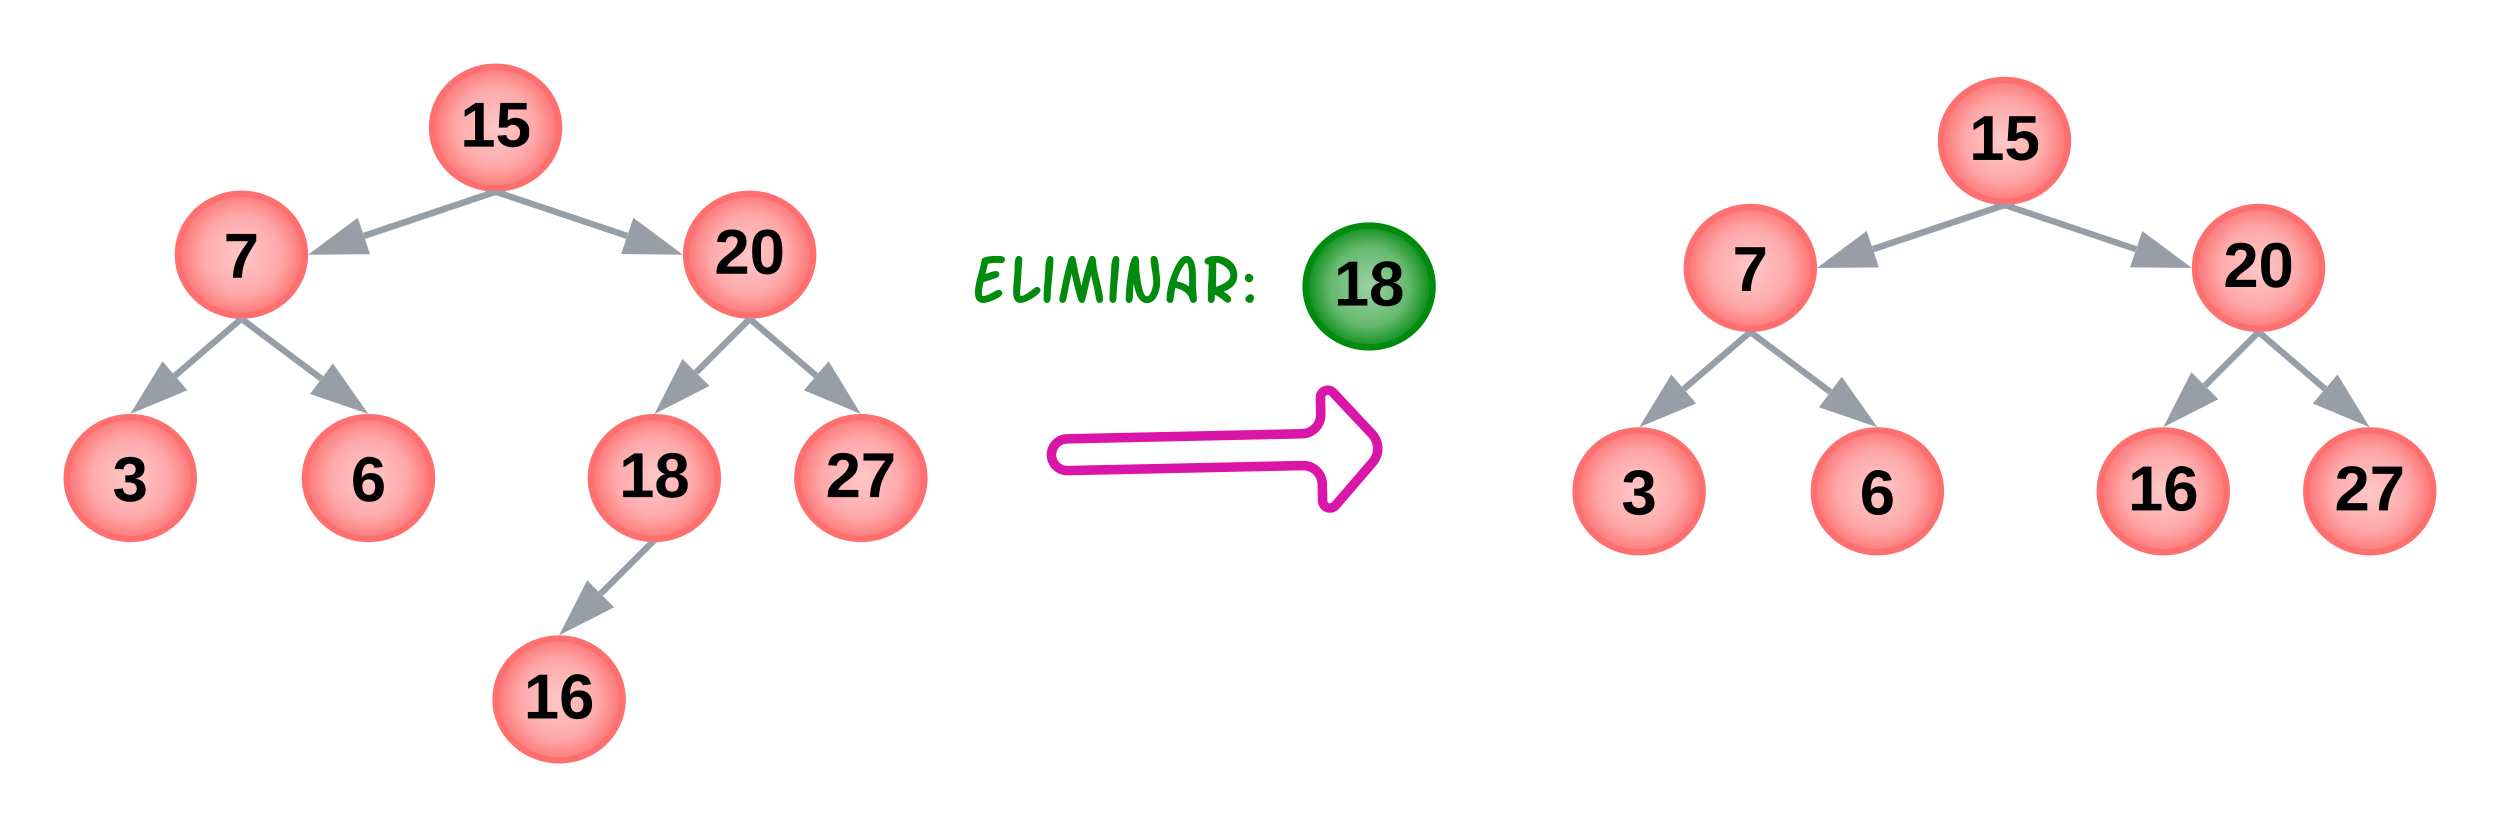
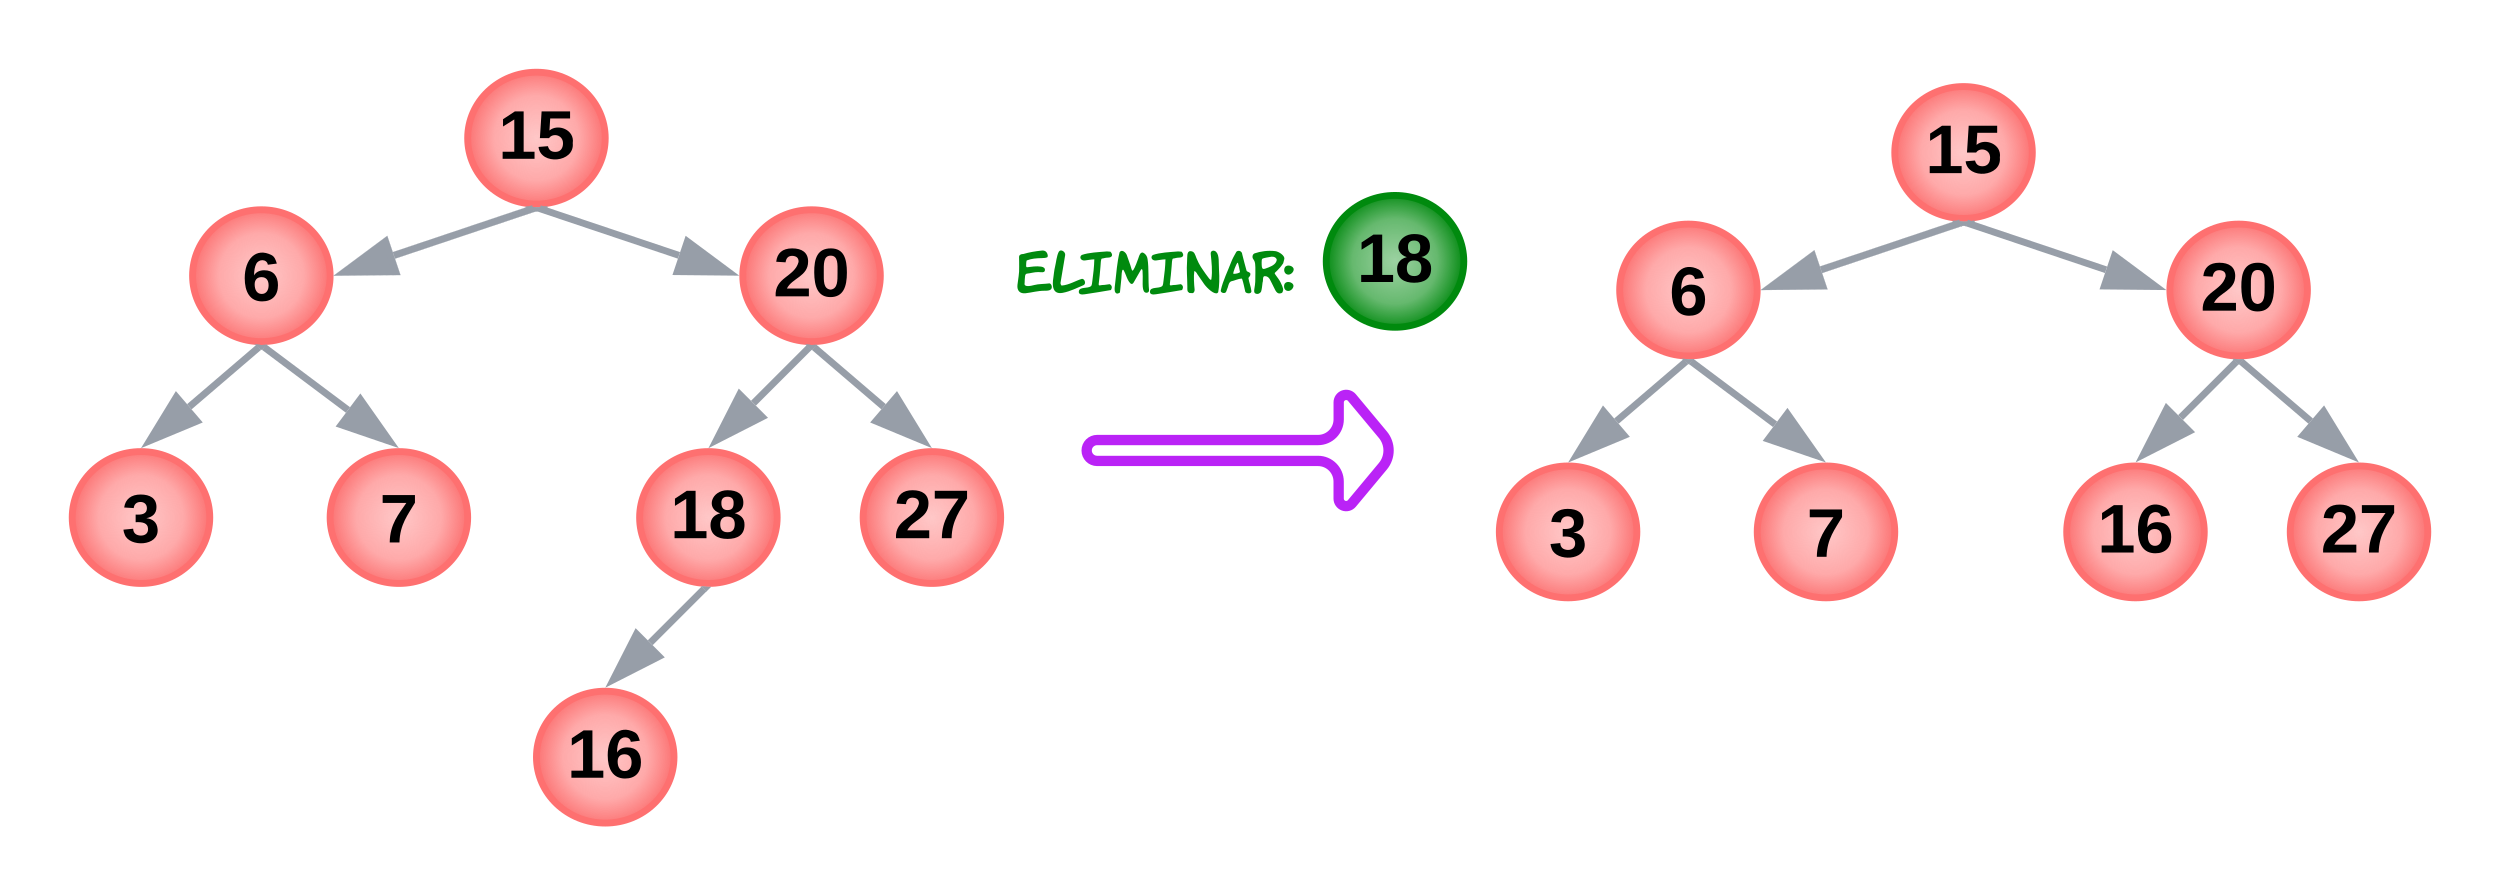
- <svg xmlns="http://www.w3.org/2000/svg" xmlns:ns1="lucid" xmlns:xlink="http://www.w3.org/1999/xlink" width="787" height="260.35">
+ <svg xmlns="http://www.w3.org/2000/svg" xmlns:ns1="lucid" xmlns:xlink="http://www.w3.org/1999/xlink" width="727" height="260.35">
  <g transform="translate(-2404 261)" ns1:page-tab-id="0_0">
    <path d="M2580-220.83c0 10.6-8.95 19.18-20 19.18s-20-8.6-20-19.18 8.95-19.17 20-19.17 20 8.6 20 19.17z" stroke="#fe7070" stroke-width="2" fill="url(#a)" />
    <path d="M2545-229.83a6 6 0 0 1 6-6h18a6 6 0 0 1 6 6v18a6 6 0 0 1-6 6h-18a6 6 0 0 1-6-6z" stroke="#000" stroke-opacity="0" stroke-width="3" fill-opacity="0" />
    <use xlink:href="#b" transform="matrix(1,0,0,1,2550,-230.8256) translate(-1.111111 16)" />
    <path d="M2500-180.83c0 10.6-8.95 19.18-20 19.18s-20-8.6-20-19.18 8.95-19.17 20-19.17 20 8.6 20 19.17z" stroke="#fe7070" stroke-width="2" fill="url(#c)" />
    <path d="M2465-189.83a6 6 0 0 1 6-6h18a6 6 0 0 1 6 6v18a6 6 0 0 1-6 6h-18a6 6 0 0 1-6-6z" stroke="#000" stroke-opacity="0" stroke-width="3" fill-opacity="0" />
    <use xlink:href="#d" transform="matrix(1,0,0,1,2470,-190.8256) translate(4.444444 17.25)" />
    <path d="M2660-180.83c0 10.6-8.95 19.18-20 19.18s-20-8.6-20-19.18 8.95-19.17 20-19.17 20 8.6 20 19.17z" stroke="#fe7070" stroke-width="2" fill="url(#e)" />
    <path d="M2625-189.83a6 6 0 0 1 6-6h18a6 6 0 0 1 6 6v18a6 6 0 0 1-6 6h-18a6 6 0 0 1-6-6z" stroke="#000" stroke-opacity="0" stroke-width="3" fill-opacity="0" />
    <use xlink:href="#f" transform="matrix(1,0,0,1,2630,-190.8256) translate(-1.111111 16)" />
    <path d="M2465-110.5c0 10.6-8.95 19.17-20 19.17s-20-8.58-20-19.17c0-10.6 8.95-19.18 20-19.18s20 8.6 20 19.18z" stroke="#fe7070" stroke-width="2" fill="url(#g)" />
    <path d="M2430-119.5a6 6 0 0 1 6-6h18a6 6 0 0 1 6 6v18a6 6 0 0 1-6 6h-18a6 6 0 0 1-6-6z" stroke="#000" stroke-opacity="0" stroke-width="3" fill-opacity="0" />
    <use xlink:href="#h" transform="matrix(1,0,0,1,2435,-120.5005) translate(4.444444 17.25)" />
    <path d="M2540-110.5c0 10.6-8.95 19.17-20 19.17s-20-8.58-20-19.17c0-10.6 8.95-19.18 20-19.18s20 8.6 20 19.18z" stroke="#fe7070" stroke-width="2" fill="url(#i)" />
    <path d="M2505-119.5a6 6 0 0 1 6-6h18a6 6 0 0 1 6 6v18a6 6 0 0 1-6 6h-18a6 6 0 0 1-6-6z" stroke="#000" stroke-opacity="0" stroke-width="3" fill-opacity="0" />
    <use xlink:href="#j" transform="matrix(1,0,0,1,2510,-120.5005) translate(4.444444 17.25)" />
    <path d="M2695-110.5c0 10.6-8.95 19.17-20 19.17s-20-8.58-20-19.17c0-10.6 8.95-19.18 20-19.18s20 8.6 20 19.18z" stroke="#fe7070" stroke-width="2" fill="url(#k)" />
    <path d="M2660-119.5a6 6 0 0 1 6-6h18a6 6 0 0 1 6 6v18a6 6 0 0 1-6 6h-18a6 6 0 0 1-6-6z" stroke="#000" stroke-opacity="0" stroke-width="3" fill-opacity="0" />
    <use xlink:href="#l" transform="matrix(1,0,0,1,2665,-120.5005) translate(-1.111111 16)" />
    <path d="M2630-110.5c0 10.6-8.95 19.17-20 19.17s-20-8.58-20-19.17c0-10.6 8.95-19.18 20-19.18s20 8.6 20 19.18z" stroke="#fe7070" stroke-width="2" fill="url(#m)" />
    <path d="M2595-119.5a6 6 0 0 1 6-6h18a6 6 0 0 1 6 6v18a6 6 0 0 1-6 6h-18a6 6 0 0 1-6-6z" stroke="#000" stroke-opacity="0" stroke-width="3" fill-opacity="0" />
    <use xlink:href="#n" transform="matrix(1,0,0,1,2600,-120.5005) translate(-1.111111 16)" />
    <path d="M2559.37-199.38l-40.5 13.6-.65-1.9 40.5-13.6z" stroke="#979ea8" stroke-width=".05" fill="#979ea8" />
    <path d="M2563.16-200.66l-3.8 1.28-.5-1.4 1.1.13 1.65-.06 1.45-.3z" fill="#979ea8" />
    <path d="M2563.2-200.64l-3.87 1.3-.5-1.47 1.13.13 1.65-.06 1.47-.3zm-1.6-.04l-1.65.06-1.04-.13.46 1.34 3.77-1.27-.1-.3z" stroke="#979ea8" stroke-width=".05" fill="#979ea8" />
    <path d="M2519.07-182l-15 .14 12.04-8.93z" fill="#979ea8" />
    <path d="M2520.45-181.02l-19.45.2 15.62-11.6zm-13.3-1.87l10.53-.1-2.07-6.17z" stroke="#979ea8" stroke-width=".05" fill="#979ea8" />
    <use xlink:href="#o" transform="matrix(1,0,0,1,2530.5,-201.7884) translate(0.005 18.26389)" />
    <path d="M2560.95-200.33l40.5 13.6" stroke="#979ea8" stroke-width="2" fill="none" />
    <path d="M2559.95-200.65l1.14-.04-.45 1.32-3.8-1.28.1-.36z" stroke="#979ea8" stroke-width=".05" fill="#979ea8" />
    <path d="M2615.93-181.86l-15-.15 2.96-8.8z" stroke="#979ea8" stroke-width="2" fill="#979ea8" />
    <path d="M2480.8-160.05l24.4 18.28" stroke="#979ea8" stroke-width="2" fill="none" />
    <path d="M2479.95-160.65l1.37-.05-1.1 1.46-2.2-1.65z" stroke="#979ea8" stroke-width=".05" fill="#979ea8" />
    <path d="M2517.4-132.62l-14.18-4.84 5.55-7.42z" stroke="#979ea8" stroke-width="2" fill="#979ea8" />
    <path d="M2479.24-160l-20.2 17.3" stroke="#979ea8" stroke-width="2" fill="none" />
    <path d="M2479.95-160.65l1.65-.06-1.73 1.48-1.3-1.52.08-.07z" stroke="#979ea8" stroke-width=".05" fill="#979ea8" />
    <path d="M2447.46-132.78l7.82-12.8 6.03 7.04z" stroke="#979ea8" stroke-width="2" fill="#979ea8" />
    <path d="M2639.3-159.94l-16.2 16.2" stroke="#979ea8" stroke-width="2" fill="none" />
    <path d="M2639.95-160.65l1.52-.05-1.5 1.48-1.4-1.4.17-.18z" stroke="#979ea8" stroke-width=".05" fill="#979ea8" />
    <path d="M2612.3-132.96l6.8-13.36 6.56 6.55z" stroke="#979ea8" stroke-width="2" fill="#979ea8" />
    <path d="M2640.76-160l20.2 17.3" stroke="#979ea8" stroke-width="2" fill="none" />
    <path d="M2639.95-160.65l1.44-.05-1.27 1.48-1.92-1.65z" stroke="#979ea8" stroke-width=".05" fill="#979ea8" />
    <path d="M2672.54-132.78l-13.85-5.76 6.02-7.04z" stroke="#979ea8" stroke-width="2" fill="#979ea8" />
    <path d="M2600-40.83c0 10.6-8.95 19.18-20 19.18s-20-8.6-20-19.18c0-10.6 8.95-19.17 20-19.17s20 8.6 20 19.17z" stroke="#fe7070" stroke-width="2" fill="url(#p)" />
    <path d="M2565-49.83a6 6 0 0 1 6-6h18a6 6 0 0 1 6 6v18a6 6 0 0 1-6 6h-18a6 6 0 0 1-6-6z" stroke="#000" stroke-opacity="0" stroke-width="3" fill-opacity="0" />
    <use xlink:href="#q" transform="matrix(1,0,0,1,2570,-50.82556) translate(-1.111111 16)" />
    <path d="M2608.7-89.7l-15.62 15.62" stroke="#979ea8" stroke-width="2" fill="none" />
    <path d="M2609.95-90.32l.82-.03-1.4 1.4-1.4-1.43.17-.17z" stroke="#979ea8" stroke-width=".05" fill="#979ea8" />
    <path d="M2582.3-63.3l6.8-13.35 6.55 6.55z" stroke="#979ea8" stroke-width="2" fill="#979ea8" />
-     <path d="M2695-185.65a6 6 0 0 1 6-6h108a6 6 0 0 1 6 6v21.57a6 6 0 0 1-6 6h-108a6 6 0 0 1-6-6z" fill="none" />
-     <use xlink:href="#r" transform="matrix(1,0,0,1,2695,-191.6511) translate(14.60612 26.01693)" />
-     <path d="M2855-170.83c0 10.6-8.95 19.18-20 19.18s-20-8.6-20-19.18 8.95-19.17 20-19.17 20 8.6 20 19.17z" stroke="#008a0e" stroke-width="2" fill="url(#s)" />
-     <path d="M2820-179.83a6 6 0 0 1 6-6h18a6 6 0 0 1 6 6v18a6 6 0 0 1-6 6h-18a6 6 0 0 1-6-6z" stroke="#000" stroke-opacity="0" stroke-width="3" fill-opacity="0" />
-     <use xlink:href="#n" transform="matrix(1,0,0,1,2825,-180.8256) translate(-1.111111 16)" />
-     <path d="M2735-117.75a5 5 0 0 1 4.9-5.1l74-1.6a6 6 0 0 0 5.87-6.12l-.1-5.25a2.3 2.3 0 0 1 3.97-1.62l12.26 13.06a6.68 6.68 0 0 1 .2 8.93l-11.7 13.58a2.3 2.3 0 0 1-4.04-1.46l-.1-5.24a6 6 0 0 0-6.14-5.87l-74 1.58a5 5 0 0 1-5.12-4.9z" stroke="#d916a8" stroke-width="3" fill-opacity="0" />
-     <path d="M3055-216.65c0 10.6-8.95 19.17-20 19.17s-20-8.58-20-19.17c0-10.6 8.95-19.18 20-19.18s20 8.6 20 19.18z" stroke="#fe7070" stroke-width="2" fill="url(#t)" />
-     <path d="M3020-225.65a6 6 0 0 1 6-6h18a6 6 0 0 1 6 6v18a6 6 0 0 1-6 6h-18a6 6 0 0 1-6-6z" stroke="#000" stroke-opacity="0" stroke-width="3" fill-opacity="0" />
-     <use xlink:href="#b" transform="matrix(1,0,0,1,3025,-226.6511) translate(-1.111111 16)" />
-     <path d="M2975-176.65c0 10.6-8.95 19.17-20 19.17s-20-8.58-20-19.17c0-10.6 8.95-19.18 20-19.18s20 8.6 20 19.18z" stroke="#fe7070" stroke-width="2" fill="url(#u)" />
-     <path d="M2940-185.65a6 6 0 0 1 6-6h18a6 6 0 0 1 6 6v18a6 6 0 0 1-6 6h-18a6 6 0 0 1-6-6z" stroke="#000" stroke-opacity="0" stroke-width="3" fill-opacity="0" />
-     <use xlink:href="#d" transform="matrix(1,0,0,1,2945,-186.6511) translate(4.444444 17.25)" />
-     <path d="M3135-176.65c0 10.6-8.95 19.17-20 19.17s-20-8.58-20-19.17c0-10.6 8.95-19.18 20-19.18s20 8.6 20 19.18z" stroke="#fe7070" stroke-width="2" fill="url(#v)" />
-     <path d="M3100-185.65a6 6 0 0 1 6-6h18a6 6 0 0 1 6 6v18a6 6 0 0 1-6 6h-18a6 6 0 0 1-6-6z" stroke="#000" stroke-opacity="0" stroke-width="3" fill-opacity="0" />
-     <use xlink:href="#f" transform="matrix(1,0,0,1,3105,-186.6511) translate(-1.111111 16)" />
-     <path d="M2940-106.33c0 10.6-8.95 19.18-20 19.18s-20-8.6-20-19.18c0-10.6 8.95-19.17 20-19.17s20 8.58 20 19.17z" stroke="#fe7070" stroke-width="2" fill="url(#w)" />
-     <path d="M2905-115.33a6 6 0 0 1 6-6h18a6 6 0 0 1 6 6v18a6 6 0 0 1-6 6h-18a6 6 0 0 1-6-6z" stroke="#000" stroke-opacity="0" stroke-width="3" fill-opacity="0" />
-     <use xlink:href="#h" transform="matrix(1,0,0,1,2910,-116.3261) translate(4.444444 17.25)" />
-     <path d="M3015-106.33c0 10.6-8.95 19.18-20 19.18s-20-8.6-20-19.18c0-10.6 8.95-19.17 20-19.17s20 8.58 20 19.17z" stroke="#fe7070" stroke-width="2" fill="url(#x)" />
-     <path d="M2980-115.33a6 6 0 0 1 6-6h18a6 6 0 0 1 6 6v18a6 6 0 0 1-6 6h-18a6 6 0 0 1-6-6z" stroke="#000" stroke-opacity="0" stroke-width="3" fill-opacity="0" />
-     <use xlink:href="#j" transform="matrix(1,0,0,1,2985,-116.3261) translate(4.444444 17.25)" />
-     <path d="M3170-106.33c0 10.6-8.95 19.18-20 19.18s-20-8.6-20-19.18c0-10.6 8.95-19.17 20-19.17s20 8.58 20 19.17z" stroke="#fe7070" stroke-width="2" fill="url(#y)" />
-     <path d="M3135-115.33a6 6 0 0 1 6-6h18a6 6 0 0 1 6 6v18a6 6 0 0 1-6 6h-18a6 6 0 0 1-6-6z" stroke="#000" stroke-opacity="0" stroke-width="3" fill-opacity="0" />
-     <use xlink:href="#l" transform="matrix(1,0,0,1,3140,-116.3261) translate(-1.111111 16)" />
-     <path d="M3105-106.33c0 10.6-8.95 19.18-20 19.18s-20-8.6-20-19.18c0-10.6 8.95-19.17 20-19.17s20 8.58 20 19.17z" stroke="#fe7070" stroke-width="2" fill="url(#z)" />
-     <path d="M3070-115.33a6 6 0 0 1 6-6h18a6 6 0 0 1 6 6v18a6 6 0 0 1-6 6h-18a6 6 0 0 1-6-6z" stroke="#000" stroke-opacity="0" stroke-width="3" fill-opacity="0" />
-     <use xlink:href="#q" transform="matrix(1,0,0,1,3075,-116.3261) translate(-1.111111 16)" />
-     <path d="M3034.37-195.2l-40.5 13.6-.65-1.9 40.5-13.6z" stroke="#979ea8" stroke-width=".05" fill="#979ea8" />
-     <path d="M3038.16-196.48l-3.8 1.28-.5-1.4 1.1.13 1.65-.06 1.45-.3z" fill="#979ea8" />
-     <path d="M3038.2-196.47l-3.87 1.3-.5-1.47 1.13.14 1.65-.06 1.47-.3zm-1.6-.04l-1.65.05-1.04-.13.46 1.35 3.77-1.27-.1-.3z" stroke="#979ea8" stroke-width=".05" fill="#979ea8" />
-     <path d="M2994.07-177.83l-15 .15 12.04-8.94z" fill="#979ea8" />
-     <path d="M2995.45-176.85l-19.45.2 15.62-11.6zm-13.3-1.86l10.53-.12-2.07-6.18z" stroke="#979ea8" stroke-width=".05" fill="#979ea8" />
-     <use xlink:href="#o" transform="matrix(1,0,0,1,3005.5,-197.6139) translate(0.005 18.26389)" />
-     <path d="M3035.95-196.16l40.5 13.62" stroke="#979ea8" stroke-width="2" fill="none" />
-     <path d="M3034.95-196.47l1.14-.04-.45 1.3-3.8-1.28.1-.37z" stroke="#979ea8" stroke-width=".05" fill="#979ea8" />
-     <path d="M3090.93-177.68l-15-.15 2.96-8.8z" stroke="#979ea8" stroke-width="2" fill="#979ea8" />
-     <path d="M2955.8-155.88l24.4 18.28" stroke="#979ea8" stroke-width="2" fill="none" />
-     <path d="M2954.95-156.47l1.37-.05-1.1 1.46-2.2-1.66z" stroke="#979ea8" stroke-width=".05" fill="#979ea8" />
-     <path d="M2992.4-128.44l-14.18-4.85 5.55-7.4z" stroke="#979ea8" stroke-width="2" fill="#979ea8" />
-     <path d="M2954.24-155.83l-20.2 17.3" stroke="#979ea8" stroke-width="2" fill="none" />
-     <path d="M2954.95-156.47l1.65-.06-1.73 1.48-1.3-1.52.08-.07z" stroke="#979ea8" stroke-width=".05" fill="#979ea8" />
-     <path d="M2922.46-128.6l7.82-12.8 6.03 7.03z" stroke="#979ea8" stroke-width="2" fill="#979ea8" />
-     <path d="M3114.3-155.77l-16.2 16.2" stroke="#979ea8" stroke-width="2" fill="none" />
-     <path d="M3114.95-156.47l1.52-.06-1.5 1.5-1.4-1.43.17-.17z" stroke="#979ea8" stroke-width=".05" fill="#979ea8" />
-     <path d="M3087.3-128.8l6.8-13.35 6.56 6.56z" stroke="#979ea8" stroke-width="2" fill="#979ea8" />
-     <path d="M3115.76-155.83l20.2 17.3" stroke="#979ea8" stroke-width="2" fill="none" />
-     <path d="M3114.95-156.47l1.44-.06-1.27 1.48-1.92-1.64z" stroke="#979ea8" stroke-width=".05" fill="#979ea8" />
-     <path d="M3147.54-128.6l-13.85-5.77 6.02-7.04z" stroke="#979ea8" stroke-width="2" fill="#979ea8" />
+     <path d="M2995-216.65c0 10.6-8.95 19.17-20 19.17s-20-8.58-20-19.17c0-10.6 8.95-19.18 20-19.18s20 8.6 20 19.18z" stroke="#fe7070" stroke-width="2" fill="url(#r)" />
+     <path d="M2960-225.65a6 6 0 0 1 6-6h18a6 6 0 0 1 6 6v18a6 6 0 0 1-6 6h-18a6 6 0 0 1-6-6z" stroke="#000" stroke-opacity="0" stroke-width="3" fill-opacity="0" />
+     <use xlink:href="#s" transform="matrix(1,0,0,1,2965,-226.6511) translate(-1.111111 16)" />
+     <path d="M2915-176.65c0 10.6-8.95 19.17-20 19.17s-20-8.58-20-19.17c0-10.6 8.95-19.18 20-19.18s20 8.6 20 19.18z" stroke="#fe7070" stroke-width="2" fill="url(#t)" />
+     <path d="M2880-185.65a6 6 0 0 1 6-6h18a6 6 0 0 1 6 6v18a6 6 0 0 1-6 6h-18a6 6 0 0 1-6-6z" stroke="#000" stroke-opacity="0" stroke-width="3" fill-opacity="0" />
+     <use xlink:href="#d" transform="matrix(1,0,0,1,2885,-186.6511) translate(4.444444 17.25)" />
+     <path d="M3075-176.65c0 10.6-8.95 19.17-20 19.17s-20-8.58-20-19.17c0-10.6 8.95-19.18 20-19.18s20 8.6 20 19.18z" stroke="#fe7070" stroke-width="2" fill="url(#u)" />
+     <path d="M3040-185.65a6 6 0 0 1 6-6h18a6 6 0 0 1 6 6v18a6 6 0 0 1-6 6h-18a6 6 0 0 1-6-6z" stroke="#000" stroke-opacity="0" stroke-width="3" fill-opacity="0" />
+     <use xlink:href="#v" transform="matrix(1,0,0,1,3045,-186.6511) translate(-1.111111 16)" />
+     <path d="M2880-106.33c0 10.6-8.95 19.18-20 19.18s-20-8.6-20-19.18c0-10.6 8.95-19.17 20-19.17s20 8.58 20 19.17z" stroke="#fe7070" stroke-width="2" fill="url(#w)" />
+     <path d="M2845-115.33a6 6 0 0 1 6-6h18a6 6 0 0 1 6 6v18a6 6 0 0 1-6 6h-18a6 6 0 0 1-6-6z" stroke="#000" stroke-opacity="0" stroke-width="3" fill-opacity="0" />
+     <use xlink:href="#x" transform="matrix(1,0,0,1,2850,-116.3261) translate(4.444444 17.25)" />
+     <path d="M2955-106.33c0 10.6-8.95 19.18-20 19.18s-20-8.6-20-19.18c0-10.6 8.95-19.17 20-19.17s20 8.58 20 19.17z" stroke="#fe7070" stroke-width="2" fill="url(#y)" />
+     <path d="M2920-115.33a6 6 0 0 1 6-6h18a6 6 0 0 1 6 6v18a6 6 0 0 1-6 6h-18a6 6 0 0 1-6-6z" stroke="#000" stroke-opacity="0" stroke-width="3" fill-opacity="0" />
+     <use xlink:href="#j" transform="matrix(1,0,0,1,2925,-116.3261) translate(4.444444 17.25)" />
+     <path d="M3110-106.33c0 10.6-8.95 19.18-20 19.18s-20-8.6-20-19.18c0-10.6 8.95-19.17 20-19.17s20 8.58 20 19.17z" stroke="#fe7070" stroke-width="2" fill="url(#z)" />
+     <path d="M3075-115.33a6 6 0 0 1 6-6h18a6 6 0 0 1 6 6v18a6 6 0 0 1-6 6h-18a6 6 0 0 1-6-6z" stroke="#000" stroke-opacity="0" stroke-width="3" fill-opacity="0" />
+     <use xlink:href="#A" transform="matrix(1,0,0,1,3080,-116.3261) translate(-1.111111 16)" />
+     <path d="M3045-106.33c0 10.6-8.95 19.18-20 19.18s-20-8.6-20-19.18c0-10.6 8.95-19.17 20-19.17s20 8.58 20 19.17z" stroke="#fe7070" stroke-width="2" fill="url(#B)" />
+     <path d="M3010-115.33a6 6 0 0 1 6-6h18a6 6 0 0 1 6 6v18a6 6 0 0 1-6 6h-18a6 6 0 0 1-6-6z" stroke="#000" stroke-opacity="0" stroke-width="3" fill-opacity="0" />
+     <use xlink:href="#C" transform="matrix(1,0,0,1,3015,-116.3261) translate(-1.111111 16)" />
+     <path d="M2974.37-195.2l-40.5 13.6-.65-1.9 40.5-13.6z" stroke="#979ea8" stroke-width=".05" fill="#979ea8" />
+     <path d="M2978.16-196.48l-3.8 1.28-.5-1.4 1.1.13 1.65-.06 1.45-.3z" fill="#979ea8" />
+     <path d="M2978.2-196.47l-3.87 1.3-.5-1.47 1.13.14 1.65-.06 1.47-.3zm-1.6-.04l-1.65.05-1.04-.13.46 1.35 3.77-1.27-.1-.3z" stroke="#979ea8" stroke-width=".05" fill="#979ea8" />
+     <path d="M2934.07-177.83l-15 .15 12.04-8.94z" fill="#979ea8" />
+     <path d="M2935.45-176.85l-19.45.2 15.62-11.6zm-13.3-1.86l10.53-.12-2.07-6.18z" stroke="#979ea8" stroke-width=".05" fill="#979ea8" />
+     <use xlink:href="#o" transform="matrix(1,0,0,1,2945.5,-197.6139) translate(0.005 18.26389)" />
+     <path d="M2975.95-196.16l40.5 13.62" stroke="#979ea8" stroke-width="2" fill="none" />
+     <path d="M2974.95-196.47l1.14-.04-.45 1.3-3.8-1.28.1-.37z" stroke="#979ea8" stroke-width=".05" fill="#979ea8" />
+     <path d="M3030.93-177.68l-15-.15 2.96-8.8z" stroke="#979ea8" stroke-width="2" fill="#979ea8" />
+     <path d="M2895.8-155.88l24.4 18.28" stroke="#979ea8" stroke-width="2" fill="none" />
+     <path d="M2894.95-156.47l1.37-.05-1.1 1.46-2.2-1.66z" stroke="#979ea8" stroke-width=".05" fill="#979ea8" />
+     <path d="M2932.4-128.44l-14.18-4.85 5.55-7.4z" stroke="#979ea8" stroke-width="2" fill="#979ea8" />
+     <path d="M2894.24-155.83l-20.2 17.3" stroke="#979ea8" stroke-width="2" fill="none" />
+     <path d="M2894.95-156.47l1.65-.06-1.73 1.48-1.3-1.52.08-.07z" stroke="#979ea8" stroke-width=".05" fill="#979ea8" />
+     <path d="M2862.46-128.6l7.82-12.8 6.03 7.03z" stroke="#979ea8" stroke-width="2" fill="#979ea8" />
+     <path d="M3054.3-155.77l-16.2 16.2" stroke="#979ea8" stroke-width="2" fill="none" />
+     <path d="M3054.95-156.47l1.52-.06-1.5 1.5-1.4-1.43.17-.17z" stroke="#979ea8" stroke-width=".05" fill="#979ea8" />
+     <path d="M3027.3-128.8l6.8-13.35 6.56 6.56z" stroke="#979ea8" stroke-width="2" fill="#979ea8" />
+     <path d="M3055.76-155.83l20.2 17.3" stroke="#979ea8" stroke-width="2" fill="none" />
+     <path d="M3054.95-156.47l1.44-.06-1.27 1.48-1.92-1.64z" stroke="#979ea8" stroke-width=".05" fill="#979ea8" />
+     <path d="M3087.54-128.6l-13.85-5.77 6.02-7.04z" stroke="#979ea8" stroke-width="2" fill="#979ea8" />
+     <path d="M2720-130a3.04 3.04 0 0 1 3.04-3.04h64.25a6 6 0 0 0 6-6V-144a2.18 2.18 0 0 1 3.84-1.4l9 10.8a7.18 7.18 0 0 1 0 9.2l-9 10.8a2.18 2.18 0 0 1-3.85-1.4v-4.96a6 6 0 0 0-6-6h-64.26A3.04 3.04 0 0 1 2720-130z" stroke="#ba23f6" stroke-width="3" fill-opacity="0" />
+     <path d="M2720-188a6 6 0 0 1 6-6h28a6 6 0 0 1 6 6v6a6 6 0 0 1-6 6h-28a6 6 0 0 1-6-6z" fill="none" />
+     <use xlink:href="#D" transform="matrix(1,0,0,1,2720,-194) translate(-20.35889 18.34)" />
+     <path d="M2829.67-185c0 10.6-8.96 19.17-20 19.17-11.05 0-20-8.58-20-19.17 0-10.6 8.95-19.17 20-19.17 11.04 0 20 8.58 20 19.17z" stroke="#008a0e" stroke-width="2" fill="url(#E)" />
+     <path d="M2794.67-194a6 6 0 0 1 6-6h18a6 6 0 0 1 6 6v18a6 6 0 0 1-6 6h-18a6 6 0 0 1-6-6z" stroke="#000" stroke-opacity="0" stroke-width="3" fill-opacity="0" />
+     <use xlink:href="#F" transform="matrix(1,0,0,1,2799.667,-195) translate(-1.111111 16)" />
    <defs>
      <radialGradient gradientUnits="userSpaceOnUse" id="a" fx="2560" fy="-220.83" cx="2560" cy="-220.83" r="20.54">
        <stop offset="0%" stop-color="#fe7474" stop-opacity=".4" />
        <stop offset="60%" stop-color="#fe7070" stop-opacity=".6" />
        <stop offset="100%" stop-color="#fb6f6f" />
      </radialGradient>
-       <path d="M23 0v-37h61v-169l-59 37v-38l62-41h46v211h57V0H23" id="A" />
-       <path d="M139-81c0-46-55-55-73-27H18l9-140h149v37H72l-4 63c44-38 133-4 122 66C201 21 21 35 11-62l49-4c5 18 15 30 39 30 26 0 40-18 40-45" id="B" />
+       <path d="M23 0v-37h61v-169l-59 37v-38l62-41h46v211h57V0H23" id="G" />
+       <path d="M139-81c0-46-55-55-73-27H18l9-140h149v37H72l-4 63c44-38 133-4 122 66C201 21 21 35 11-62l49-4c5 18 15 30 39 30 26 0 40-18 40-45" id="H" />
      <g id="b">
-         <use transform="matrix(0.05555556,0,0,0.05555556,0,0)" xlink:href="#A" />
-         <use transform="matrix(0.05555556,0,0,0.05555556,11.11111,0)" xlink:href="#B" />
+         <use transform="matrix(0.05555556,0,0,0.05555556,0,0)" xlink:href="#G" />
+         <use transform="matrix(0.05555556,0,0,0.05555556,11.11111,0)" xlink:href="#H" />
      </g>
      <radialGradient gradientUnits="userSpaceOnUse" id="c" fx="2480" fy="-180.83" cx="2480" cy="-180.83" r="20.54">
        <stop offset="0%" stop-color="#fe7474" stop-opacity=".4" />
        <stop offset="60%" stop-color="#fe7070" stop-opacity=".6" />
        <stop offset="100%" stop-color="#fb6f6f" />
      </radialGradient>
-       <path d="M52 0c1-96 47-148 87-207H15v-41h169v40c-36 62-79 113-81 208H52" id="C" />
-       <use transform="matrix(0.05555556,0,0,0.05555556,0,0)" xlink:href="#C" id="d" />
+       <path d="M115-159c48 0 72 30 72 78 0 54-30 85-83 85-64 0-91-50-91-122 0-98 58-163 141-120 15 8 21 24 27 44l-47 6c-5-31-48-31-61-4-7 14-11 33-11 60 9-17 28-27 53-27zM102-35c24 0 36-20 36-45s-11-43-37-43c-23 0-36 14-36 38 0 27 11 50 37 50" id="I" />
+       <use transform="matrix(0.05555556,0,0,0.05555556,0,0)" xlink:href="#I" id="d" />
      <radialGradient gradientUnits="userSpaceOnUse" id="e" fx="2640" fy="-180.83" cx="2640" cy="-180.83" r="20.54">
        <stop offset="0%" stop-color="#fe7474" stop-opacity=".4" />
        <stop offset="60%" stop-color="#fe7070" stop-opacity=".6" />
        <stop offset="100%" stop-color="#fb6f6f" />
      </radialGradient>
-       <path d="M182-182c0 78-84 86-111 141h115V0H12c-6-101 99-100 120-180 1-22-12-31-33-32-23 0-32 14-35 34l-49-3c5-45 32-70 84-70 51 0 83 22 83 69" id="D" />
-       <path d="M101-251c68 0 84 54 84 127C185-50 166 4 99 4S15-52 14-124c-1-75 17-127 87-127zm-1 216c37-5 36-46 36-89s4-89-36-89c-39 0-36 45-36 89 0 43-3 85 36 89" id="E" />
+       <path d="M182-182c0 78-84 86-111 141h115V0H12c-6-101 99-100 120-180 1-22-12-31-33-32-23 0-32 14-35 34l-49-3c5-45 32-70 84-70 51 0 83 22 83 69" id="J" />
+       <path d="M101-251c68 0 84 54 84 127C185-50 166 4 99 4S15-52 14-124c-1-75 17-127 87-127zm-1 216c37-5 36-46 36-89s4-89-36-89c-39 0-36 45-36 89 0 43-3 85 36 89" id="K" />
      <g id="f">
-         <use transform="matrix(0.05555556,0,0,0.05555556,0,0)" xlink:href="#D" />
-         <use transform="matrix(0.05555556,0,0,0.05555556,11.11111,0)" xlink:href="#E" />
+         <use transform="matrix(0.05555556,0,0,0.05555556,0,0)" xlink:href="#J" />
+         <use transform="matrix(0.05555556,0,0,0.05555556,11.11111,0)" xlink:href="#K" />
      </g>
      <radialGradient gradientUnits="userSpaceOnUse" id="g" fx="2445" fy="-110.5" cx="2445" cy="-110.5" r="20.54">
        <stop offset="0%" stop-color="#fe7474" stop-opacity=".4" />
        <stop offset="60%" stop-color="#fe7070" stop-opacity=".6" />
        <stop offset="100%" stop-color="#fb6f6f" />
      </radialGradient>
-       <path d="M128-127c34 4 56 21 59 58 7 91-148 94-172 28-4-9-6-17-7-26l51-5c1 24 16 35 40 36 23 0 39-12 38-36-1-31-31-36-65-34v-40c32 2 59-3 59-33 0-20-13-33-34-33s-33 13-35 32l-50-3c6-44 37-68 86-68 50 0 83 20 83 66 0 35-22 52-53 58" id="F" />
-       <use transform="matrix(0.05555556,0,0,0.05555556,0,0)" xlink:href="#F" id="h" />
+       <path d="M128-127c34 4 56 21 59 58 7 91-148 94-172 28-4-9-6-17-7-26l51-5c1 24 16 35 40 36 23 0 39-12 38-36-1-31-31-36-65-34v-40c32 2 59-3 59-33 0-20-13-33-34-33s-33 13-35 32l-50-3c6-44 37-68 86-68 50 0 83 20 83 66 0 35-22 52-53 58" id="L" />
+       <use transform="matrix(0.05555556,0,0,0.05555556,0,0)" xlink:href="#L" id="h" />
      <radialGradient gradientUnits="userSpaceOnUse" id="i" fx="2520" fy="-110.5" cx="2520" cy="-110.5" r="20.54">
        <stop offset="0%" stop-color="#fe7474" stop-opacity=".4" />
        <stop offset="60%" stop-color="#fe7070" stop-opacity=".6" />
        <stop offset="100%" stop-color="#fb6f6f" />
      </radialGradient>
-       <path d="M115-159c48 0 72 30 72 78 0 54-30 85-83 85-64 0-91-50-91-122 0-98 58-163 141-120 15 8 21 24 27 44l-47 6c-5-31-48-31-61-4-7 14-11 33-11 60 9-17 28-27 53-27zM102-35c24 0 36-20 36-45s-11-43-37-43c-23 0-36 14-36 38 0 27 11 50 37 50" id="G" />
-       <use transform="matrix(0.05555556,0,0,0.05555556,0,0)" xlink:href="#G" id="j" />
+       <path d="M52 0c1-96 47-148 87-207H15v-41h169v40c-36 62-79 113-81 208H52" id="M" />
+       <use transform="matrix(0.05555556,0,0,0.05555556,0,0)" xlink:href="#M" id="j" />
      <radialGradient gradientUnits="userSpaceOnUse" id="k" fx="2675" fy="-110.5" cx="2675" cy="-110.5" r="20.54">
        <stop offset="0%" stop-color="#fe7474" stop-opacity=".4" />
        <stop offset="60%" stop-color="#fe7070" stop-opacity=".6" />
        <stop offset="100%" stop-color="#fb6f6f" />
      </radialGradient>
      <g id="l">
-         <use transform="matrix(0.05555556,0,0,0.05555556,0,0)" xlink:href="#D" />
-         <use transform="matrix(0.05555556,0,0,0.05555556,11.11111,0)" xlink:href="#C" />
+         <use transform="matrix(0.05555556,0,0,0.05555556,0,0)" xlink:href="#J" />
+         <use transform="matrix(0.05555556,0,0,0.05555556,11.11111,0)" xlink:href="#M" />
      </g>
      <radialGradient gradientUnits="userSpaceOnUse" id="m" fx="2610" fy="-110.5" cx="2610" cy="-110.5" r="20.54">
        <stop offset="0%" stop-color="#fe7474" stop-opacity=".4" />
        <stop offset="60%" stop-color="#fe7070" stop-opacity=".6" />
        <stop offset="100%" stop-color="#fb6f6f" />
      </radialGradient>
-       <path d="M138-131c27 9 52 24 51 61 0 53-36 74-89 74S11-19 11-69c0-35 22-54 51-61-78-25-46-121 38-121 51 0 83 19 83 66 0 30-18 49-45 54zm-38-16c24 0 32-13 32-36 1-23-11-34-32-34-22 0-33 12-32 34 0 22 9 36 32 36zm1 116c27 0 37-17 37-43 0-25-13-39-39-39-24 0-37 15-37 40 0 27 11 42 39 42" id="H" />
+       <path d="M138-131c27 9 52 24 51 61 0 53-36 74-89 74S11-19 11-69c0-35 22-54 51-61-78-25-46-121 38-121 51 0 83 19 83 66 0 30-18 49-45 54zm-38-16c24 0 32-13 32-36 1-23-11-34-32-34-22 0-33 12-32 34 0 22 9 36 32 36zm1 116c27 0 37-17 37-43 0-25-13-39-39-39-24 0-37 15-37 40 0 27 11 42 39 42" id="N" />
      <g id="n">
-         <use transform="matrix(0.05555556,0,0,0.05555556,0,0)" xlink:href="#A" />
+         <use transform="matrix(0.05555556,0,0,0.05555556,0,0)" xlink:href="#G" />
+         <use transform="matrix(0.05555556,0,0,0.05555556,11.11111,0)" xlink:href="#N" />
+       </g>
+       <radialGradient gradientUnits="userSpaceOnUse" id="p" fx="2580" fy="-40.83" cx="2580" cy="-40.83" r="20.54">
+         <stop offset="0%" stop-color="#fe7474" stop-opacity=".4" />
+         <stop offset="60%" stop-color="#fe7070" stop-opacity=".6" />
+         <stop offset="100%" stop-color="#fb6f6f" />
+       </radialGradient>
+       <g id="q">
+         <use transform="matrix(0.05555556,0,0,0.05555556,0,0)" xlink:href="#G" />
+         <use transform="matrix(0.05555556,0,0,0.05555556,11.11111,0)" xlink:href="#I" />
+       </g>
+       <radialGradient gradientUnits="userSpaceOnUse" id="r" fx="2975" fy="-216.65" cx="2975" cy="-216.65" r="20.54">
+         <stop offset="0%" stop-color="#fe7474" stop-opacity=".4" />
+         <stop offset="60%" stop-color="#fe7070" stop-opacity=".6" />
+         <stop offset="100%" stop-color="#fb6f6f" />
+       </radialGradient>
+       <g id="s">
+         <use transform="matrix(0.05555556,0,0,0.05555556,0,0)" xlink:href="#G" />
        <use transform="matrix(0.05555556,0,0,0.05555556,11.11111,0)" xlink:href="#H" />
      </g>
-       <radialGradient gradientUnits="userSpaceOnUse" id="p" fx="2580" fy="-40.83" cx="2580" cy="-40.83" r="20.54">
-         <stop offset="0%" stop-color="#fe7474" stop-opacity=".4" />
-         <stop offset="60%" stop-color="#fe7070" stop-opacity=".6" />
-         <stop offset="100%" stop-color="#fb6f6f" />
-       </radialGradient>
-       <g id="q">
-         <use transform="matrix(0.05555556,0,0,0.05555556,0,0)" xlink:href="#A" />
-         <use transform="matrix(0.05555556,0,0,0.05555556,11.11111,0)" xlink:href="#G" />
-       </g>
-       <path fill="#008a0e" d="M369 0C201 0 119-119 119-294c0-119 26-272 77-457 80-290 99-377 125-524 7-13 27-26 60-41 71-33 211-49 419-49 129 0 193 36 193 107 0 50-48 105-99 101-142-10-258-9-397 20-11 59-34 158-69 297 146-57 246-85 301-85 53 0 100 43 100 96 0 43-23 80-73 99-127 49-178 54-389 129-29 119-44 224-44 314 0 58 10 87 30 87 66 0 151-30 256-90s173-91 205-91c50 0 101 49 101 99 0 30-19 57-51 87C794-129 500 0 369 0" id="I" />
-       <path fill="#008a0e" d="M759-451c68-46 151 19 151 87 0 27-17 54-48 86C767-182 491 0 329 0 186 0 114-109 114-326c0-169 46-507 46-695 0-139-8-341 120-344 53-2 103 46 101 99-4-2-27 472-40 636-16 198-27 312-27 343 0 57 11 86 32 86 61 0 169-62 325-185 19-16 49-38 88-65" id="J" />
-       <path fill="#008a0e" d="M270-1365c53 0 101 46 100 99-5 357-80 777-80 1073C290-64 254 0 183 0 132 0 82-50 82-101c0-298 47-662 55-976 2-76 19-138 34-189 19-66 52-99 99-99" id="K" />
-       <path fill="#008a0e" d="M188 0C127 1 82-61 96-128c102-498 136-682 239-1056 16-58 29-97 39-118 39-81 152-87 186 3 8 21 18 60 27 118 29 181 79 412 149 693 44-195 133-594 228-824 15-37 48-53 86-53 50 0 89 31 100 97 19 117 18 225 53 381 45 201 158 605 162 785 1 54-41 102-95 102-46 0-83-20-96-65-38-130-44-258-87-432-40-161-61-264-70-309-35 138-86 345-147 622-13 58-23 96-30 117-29 83-132 87-176 19-11-18-25-49-39-97-63-219-122-453-173-703-35 145-85 365-140 660-11 60-19 101-29 123-20 43-51 65-95 65" id="L" />
-       <path fill="#008a0e" d="M829-1263c0-55 42-106 96-102 141 10 133 224 150 372 25 219 36 341 36 365 0 117-18 227-55 328C983-97 875 5 732 5 532 5 402-187 343-570c-16 123-24 243-24 360C319-70 282 0 207 0c-53 0-99-44-99-97 0-315 85-1025 186-1197 27-46 56-71 93-71 53 0 88 33 105 99 5 21 8 92 8 213 0 153 26 313 55 481 43 253 101 379 172 379 116 0 183-303 183-438 0-120-81-513-81-632" id="M" />
-       <path fill="#008a0e" d="M922-654c-9 182 20 369 29 555 5 90-140 139-183 58-2-3-13-31-31-85-54-160-191-263-414-306-19 75-30 243-58 360-12 50-51 72-98 72-55 0-99-53-99-108 1-366 195-896 360-1117 69-92 141-140 222-140 182 0 273 207 273 621 0 19 1 49-1 90zM724-476v-400c-20-103-13-145-35-225-11-40-25-60-40-60-32 0-83 65-154 195-56 103-99 215-130 336 137 27 256 79 359 154" id="N" />
-       <path fill="#008a0e" d="M432-1365c342 0 623 232 623 568 0 219-132 374-395 466 145 90 217 167 217 230 0 52-52 98-104 96-17 0-39-10-66-29-90-65-203-166-304-203v78C403-53 368 0 299 0c-53 0-99-44-99-97v-374c17-145 25-361 25-650-2 5-10 7-24 7-53 2-99-46-99-99 0-112 194-152 330-152zm257 786c221-128 209-317 21-469-89-71-178-111-268-119-1 97-2 329-2 698 90-27 172-66 249-110" id="O" />
-       <path fill="#008a0e" d="M268-847c61 0 138 58 138 120s-57 130-121 130c-60 0-125-53-125-113 0-72 40-137 108-137zm-96 728c0-58 89-135 145-135 72 0 108 42 108 126C399-70 383-1 305 0c-62 1-133-56-133-119" id="P" />
-       <g id="r">
-         <use transform="matrix(0.01085069,0,0,0.01085069,0,0)" xlink:href="#I" />
-         <use transform="matrix(0.01085069,0,0,0.01085069,12.07682,0)" xlink:href="#J" />
-         <use transform="matrix(0.01085069,0,0,0.01085069,22.01606,0)" xlink:href="#K" />
-         <use transform="matrix(0.01085069,0,0,0.01085069,26.84462,0)" xlink:href="#L" />
-         <use transform="matrix(0.01085069,0,0,0.01085069,42.75174,0)" xlink:href="#K" />
-         <use transform="matrix(0.01085069,0,0,0.01085069,47.5803,0)" xlink:href="#M" />
-         <use transform="matrix(0.01085069,0,0,0.01085069,60.86155,0)" xlink:href="#N" />
-         <use transform="matrix(0.01085069,0,0,0.01085069,72.45009,0)" xlink:href="#O" />
-         <use transform="matrix(0.01085069,0,0,0.01085069,84.54861,0)" xlink:href="#P" />
-       </g>
-       <radialGradient gradientUnits="userSpaceOnUse" id="s" fx="2835" fy="-170.83" cx="2835" cy="-170.83" r="20.54">
+       <radialGradient gradientUnits="userSpaceOnUse" id="t" fx="2895" fy="-176.65" cx="2895" cy="-176.65" r="20.54">
+         <stop offset="0%" stop-color="#fe7474" stop-opacity=".4" />
+         <stop offset="60%" stop-color="#fe7070" stop-opacity=".6" />
+         <stop offset="100%" stop-color="#fb6f6f" />
+       </radialGradient>
+       <radialGradient gradientUnits="userSpaceOnUse" id="u" fx="3055" fy="-176.65" cx="3055" cy="-176.65" r="20.54">
+         <stop offset="0%" stop-color="#fe7474" stop-opacity=".4" />
+         <stop offset="60%" stop-color="#fe7070" stop-opacity=".6" />
+         <stop offset="100%" stop-color="#fb6f6f" />
+       </radialGradient>
+       <g id="v">
+         <use transform="matrix(0.05555556,0,0,0.05555556,0,0)" xlink:href="#J" />
+         <use transform="matrix(0.05555556,0,0,0.05555556,11.11111,0)" xlink:href="#K" />
+       </g>
+       <radialGradient gradientUnits="userSpaceOnUse" id="w" fx="2860" fy="-106.33" cx="2860" cy="-106.33" r="20.54">
+         <stop offset="0%" stop-color="#fe7474" stop-opacity=".4" />
+         <stop offset="60%" stop-color="#fe7070" stop-opacity=".6" />
+         <stop offset="100%" stop-color="#fb6f6f" />
+       </radialGradient>
+       <use transform="matrix(0.05555556,0,0,0.05555556,0,0)" xlink:href="#L" id="x" />
+       <radialGradient gradientUnits="userSpaceOnUse" id="y" fx="2935" fy="-106.33" cx="2935" cy="-106.33" r="20.54">
+         <stop offset="0%" stop-color="#fe7474" stop-opacity=".4" />
+         <stop offset="60%" stop-color="#fe7070" stop-opacity=".6" />
+         <stop offset="100%" stop-color="#fb6f6f" />
+       </radialGradient>
+       <radialGradient gradientUnits="userSpaceOnUse" id="z" fx="3090" fy="-106.33" cx="3090" cy="-106.33" r="20.54">
+         <stop offset="0%" stop-color="#fe7474" stop-opacity=".4" />
+         <stop offset="60%" stop-color="#fe7070" stop-opacity=".6" />
+         <stop offset="100%" stop-color="#fb6f6f" />
+       </radialGradient>
+       <g id="A">
+         <use transform="matrix(0.05555556,0,0,0.05555556,0,0)" xlink:href="#J" />
+         <use transform="matrix(0.05555556,0,0,0.05555556,11.11111,0)" xlink:href="#M" />
+       </g>
+       <radialGradient gradientUnits="userSpaceOnUse" id="B" fx="3025" fy="-106.33" cx="3025" cy="-106.33" r="20.54">
+         <stop offset="0%" stop-color="#fe7474" stop-opacity=".4" />
+         <stop offset="60%" stop-color="#fe7070" stop-opacity=".6" />
+         <stop offset="100%" stop-color="#fb6f6f" />
+       </radialGradient>
+       <g id="C">
+         <use transform="matrix(0.05555556,0,0,0.05555556,0,0)" xlink:href="#G" />
+         <use transform="matrix(0.05555556,0,0,0.05555556,11.11111,0)" xlink:href="#I" />
+       </g>
+       <path fill="#008a0e" d="M330-158c82-22 193-18 286-31 38 11 58 81 24 113-25 24-71 25-116 25-135 0-238 34-358 47C61 7 4-52 15-159c12-113 37-213 32-340-2-59 2-121-2-178-2-44 35-62 81-61 104-31 222-52 345-64 68-7 103 34 111 94 2 12-3 22-9 31-33 14-62 15-103 16-100 2-196 10-270 40h-8c-18 23-11 79-15 106-1 13 5 22 16 25 82-10 176-25 264-12 44 7 78 26 71 72-7 49-76 30-125 30-78 0-138 22-210 29-24 1-35 28-36 52-2 41-10 83-8 126-19 84 122 51 181 35" id="O" />
+       <path fill="#008a0e" d="M21-302C-7-136 9 24 196-12c147-28 263-93 386-142 57-23 26-120-26-120-111 32-240 115-378 126-13 1-22-26-25-45 30-174 59-350 88-524 10-62-86-124-120-61-39 73-49 196-69 277-19 77-22 145-31 199" id="P" />
+       <path fill="#008a0e" d="M292-638c-67 2-113 14-176 21-81 9-112-68-58-103 132-46 304-52 470-66l65 5c50 52 43 111-50 111-45 0-75 15-112 18-18 16-19 83-24 152-7 108-21 214-33 322-5 46 36 20 67 20 54 0 81-10 139-16 43 25 50 62 23 110-151 29-311 50-490 79C58 24-8 22 3-44c14-83 161-45 224-90 22-16 24-69 29-107 17-126 33-258 36-397" id="Q" />
+       <path fill="#008a0e" d="M629-645c28 177 9 401 28 582 3 29-18 50-47 50-97 0-67-194-71-306-1-24-4-66-3-92 1-39-15-57-30-33-49 79-88 161-139 243-9 15-21 23-34 23-33 0-70-69-89-115-10-23-57-152-73-152-28 0-27 119-31 162-9 93-16 174-27 265-2 3-35 21-48 20-71-3-50-117-43-176 24-211 38-410 84-595 39-67 121 2 138 59 22 73 63 167 84 249 7 23 13 34 20 34 17 0 54-75 107-225 17-48 42-155 115-96 31 25 52 57 59 103" id="R" />
+       <path fill="#008a0e" d="M24-128c0-158-18-313-5-472 6-74-11-192 62-191 78 1 88 68 113 130 59 143 102 191 174 297 50 73 81 109 92 109 8 0 12-3 13-9 24-163 3-322-12-477-6-63 62-76 101-37 65 64 45 212 54 340 10 141 7 304-15 413-8 15-20 23-37 23-76 0-203-132-244-200-33-54-79-109-116-169l4 4c-9-20-41-55-54-51-14 102-5 244 6 344 3 30-15 69-41 68-9 0-28-1-56-3-44-28-39-45-39-119" id="S" />
+       <path fill="#008a0e" d="M103-24C79 10-2-14 8-59c42-186 129-353 193-524 23-62 63-135 99-197 39-38 106-10 109 47 27 100 51 209 81 307 8 25 72 24 72 63 0 44-26 46-37 75 12 83 46 156 55 243 7 63-106 47-114 11-13-58-36-170-57-231-3-4-7-8-9-14-69 4-134 40-198 52-53 21-53 108-81 160-4 16-8 29-18 43zm215-551c-16 18-92 195-73 208 46 2 100-12 123-31-5-30-32-162-38-171-2-3-6-5-12-6" id="T" />
+       <path fill="#008a0e" d="M608-642l-20 77c-36 56-69 94-113 138-49 48-58 40-29 81 33 46 69 89 97 147 44 89 52 141 40 147-3 38-20 49-63 52-68 5-97-106-129-160-40-68-56-162-144-164-53-1-27 78-45 121-7 56-12 123-28 170C157-4 113 24 66-1 46-11 40-39 49-87c19-111 19-139 19-313 0-144 1-187-40-242-27-37-13-94 26-108 103-36 250-59 389-41 63 8 182 85 165 149zm-140 11c-10-39-42-58-96-57-53 12-154 21-179 43-5 9-8 31-8 65 0 151 19 135 127 94 94-36 148-79 156-145" id="U" />
+       <path fill="#008a0e" d="M95-352c46 0 98-50 98-97 0-70-128-102-164-40-34 59-2 137 66 137zM93-47c47 0 96-50 96-96 0-41-53-72-92-72-54-1-84 29-84 81 0 50 30 87 80 87" id="V" />
+       <g id="D">
+         <use transform="matrix(0.01555556,0,0,0.01555556,0,0)" xlink:href="#O" />
+         <use transform="matrix(0.01555556,0,0,0.01555556,10.36,0)" xlink:href="#P" />
+         <use transform="matrix(0.01555556,0,0,0.01555556,18.04444,0)" xlink:href="#Q" />
+         <use transform="matrix(0.01555556,0,0,0.01555556,28.28,0)" xlink:href="#R" />
+         <use transform="matrix(0.01555556,0,0,0.01555556,38.73333,0)" xlink:href="#Q" />
+         <use transform="matrix(0.01555556,0,0,0.01555556,49.26444,0)" xlink:href="#S" />
+         <use transform="matrix(0.01555556,0,0,0.01555556,59.23556,0)" xlink:href="#T" />
+         <use transform="matrix(0.01555556,0,0,0.01555556,68.36667,0)" xlink:href="#U" />
+         <use transform="matrix(0.01555556,0,0,0.01555556,77.56,0)" xlink:href="#V" />
+       </g>
+       <radialGradient gradientUnits="userSpaceOnUse" id="E" fx="2809.67" fy="-185" cx="2809.67" cy="-185" r="20.54">
        <stop offset="0%" stop-color="#088e16" stop-opacity=".4" />
        <stop offset="60%" stop-color="#008a0e" stop-opacity=".6" />
        <stop offset="100%" stop-color="#00880e" />
      </radialGradient>
-       <radialGradient gradientUnits="userSpaceOnUse" id="t" fx="3035" fy="-216.65" cx="3035" cy="-216.65" r="20.54">
-         <stop offset="0%" stop-color="#fe7474" stop-opacity=".4" />
-         <stop offset="60%" stop-color="#fe7070" stop-opacity=".6" />
-         <stop offset="100%" stop-color="#fb6f6f" />
-       </radialGradient>
-       <radialGradient gradientUnits="userSpaceOnUse" id="u" fx="2955" fy="-176.65" cx="2955" cy="-176.65" r="20.54">
-         <stop offset="0%" stop-color="#fe7474" stop-opacity=".4" />
-         <stop offset="60%" stop-color="#fe7070" stop-opacity=".6" />
-         <stop offset="100%" stop-color="#fb6f6f" />
-       </radialGradient>
-       <radialGradient gradientUnits="userSpaceOnUse" id="v" fx="3115" fy="-176.65" cx="3115" cy="-176.65" r="20.54">
-         <stop offset="0%" stop-color="#fe7474" stop-opacity=".4" />
-         <stop offset="60%" stop-color="#fe7070" stop-opacity=".6" />
-         <stop offset="100%" stop-color="#fb6f6f" />
-       </radialGradient>
-       <radialGradient gradientUnits="userSpaceOnUse" id="w" fx="2920" fy="-106.33" cx="2920" cy="-106.33" r="20.54">
-         <stop offset="0%" stop-color="#fe7474" stop-opacity=".4" />
-         <stop offset="60%" stop-color="#fe7070" stop-opacity=".6" />
-         <stop offset="100%" stop-color="#fb6f6f" />
-       </radialGradient>
-       <radialGradient gradientUnits="userSpaceOnUse" id="x" fx="2995" fy="-106.33" cx="2995" cy="-106.33" r="20.54">
-         <stop offset="0%" stop-color="#fe7474" stop-opacity=".4" />
-         <stop offset="60%" stop-color="#fe7070" stop-opacity=".6" />
-         <stop offset="100%" stop-color="#fb6f6f" />
-       </radialGradient>
-       <radialGradient gradientUnits="userSpaceOnUse" id="y" fx="3150" fy="-106.33" cx="3150" cy="-106.33" r="20.54">
-         <stop offset="0%" stop-color="#fe7474" stop-opacity=".4" />
-         <stop offset="60%" stop-color="#fe7070" stop-opacity=".6" />
-         <stop offset="100%" stop-color="#fb6f6f" />
-       </radialGradient>
-       <radialGradient gradientUnits="userSpaceOnUse" id="z" fx="3085" fy="-106.33" cx="3085" cy="-106.33" r="20.54">
-         <stop offset="0%" stop-color="#fe7474" stop-opacity=".4" />
-         <stop offset="60%" stop-color="#fe7070" stop-opacity=".6" />
-         <stop offset="100%" stop-color="#fb6f6f" />
-       </radialGradient>
+       <g id="F">
+         <use transform="matrix(0.05555556,0,0,0.05555556,0,0)" xlink:href="#G" />
+         <use transform="matrix(0.05555556,0,0,0.05555556,11.11111,0)" xlink:href="#N" />
+       </g>
    </defs>
  </g>
</svg>
